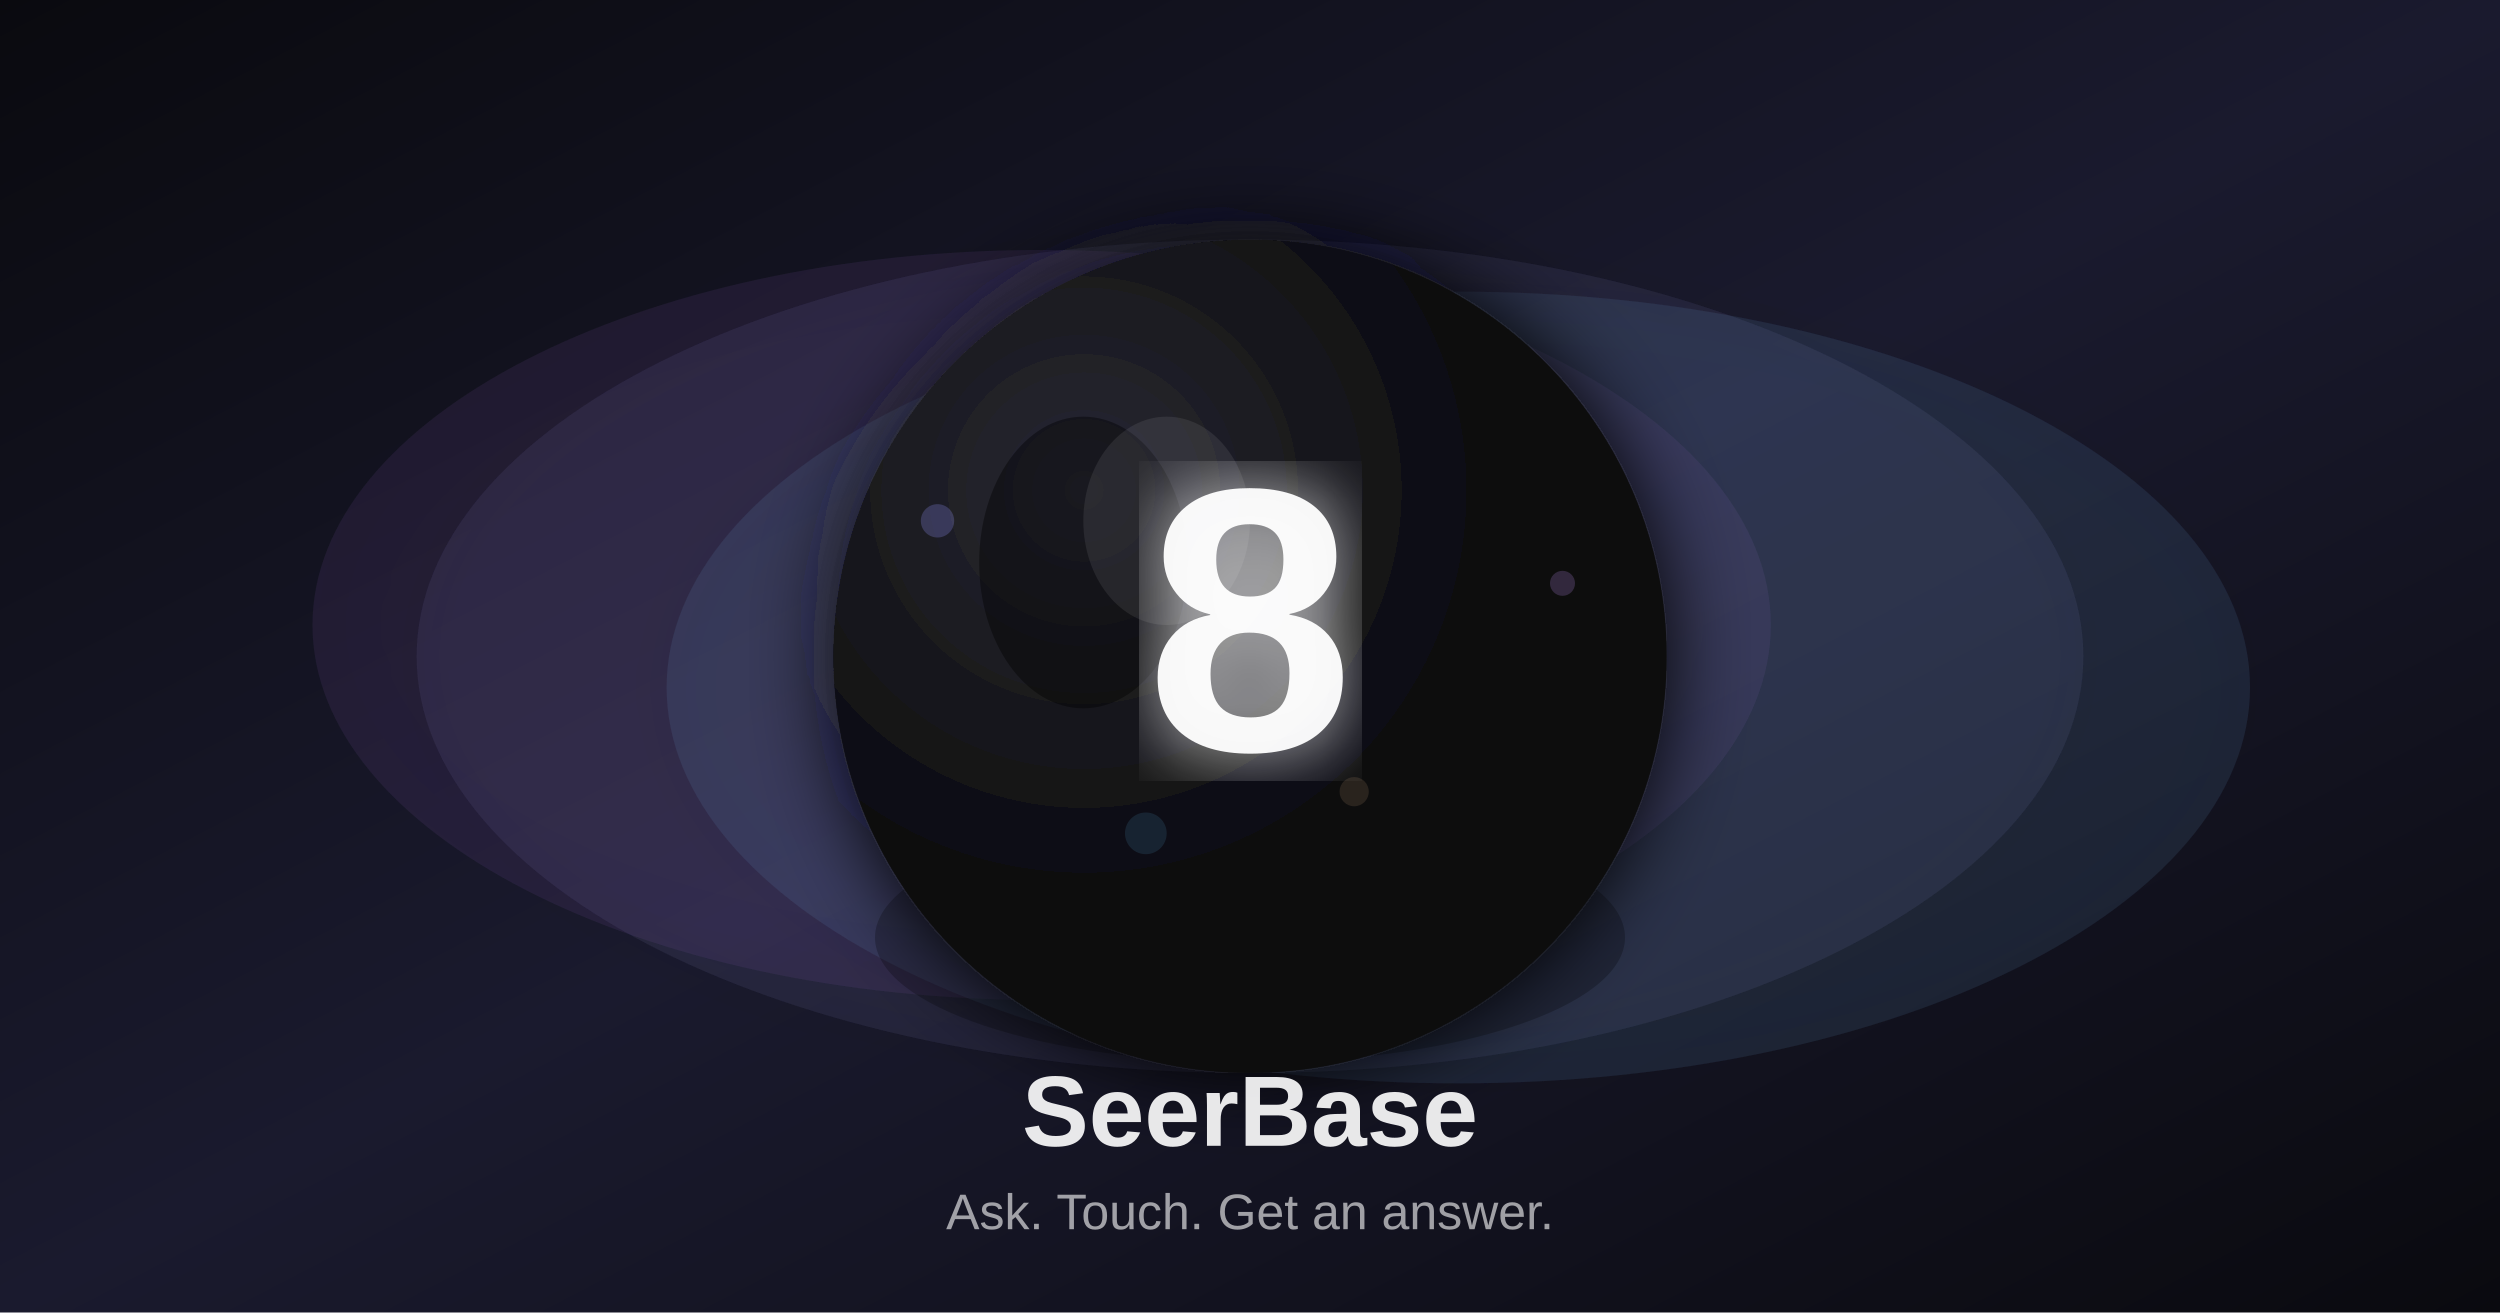
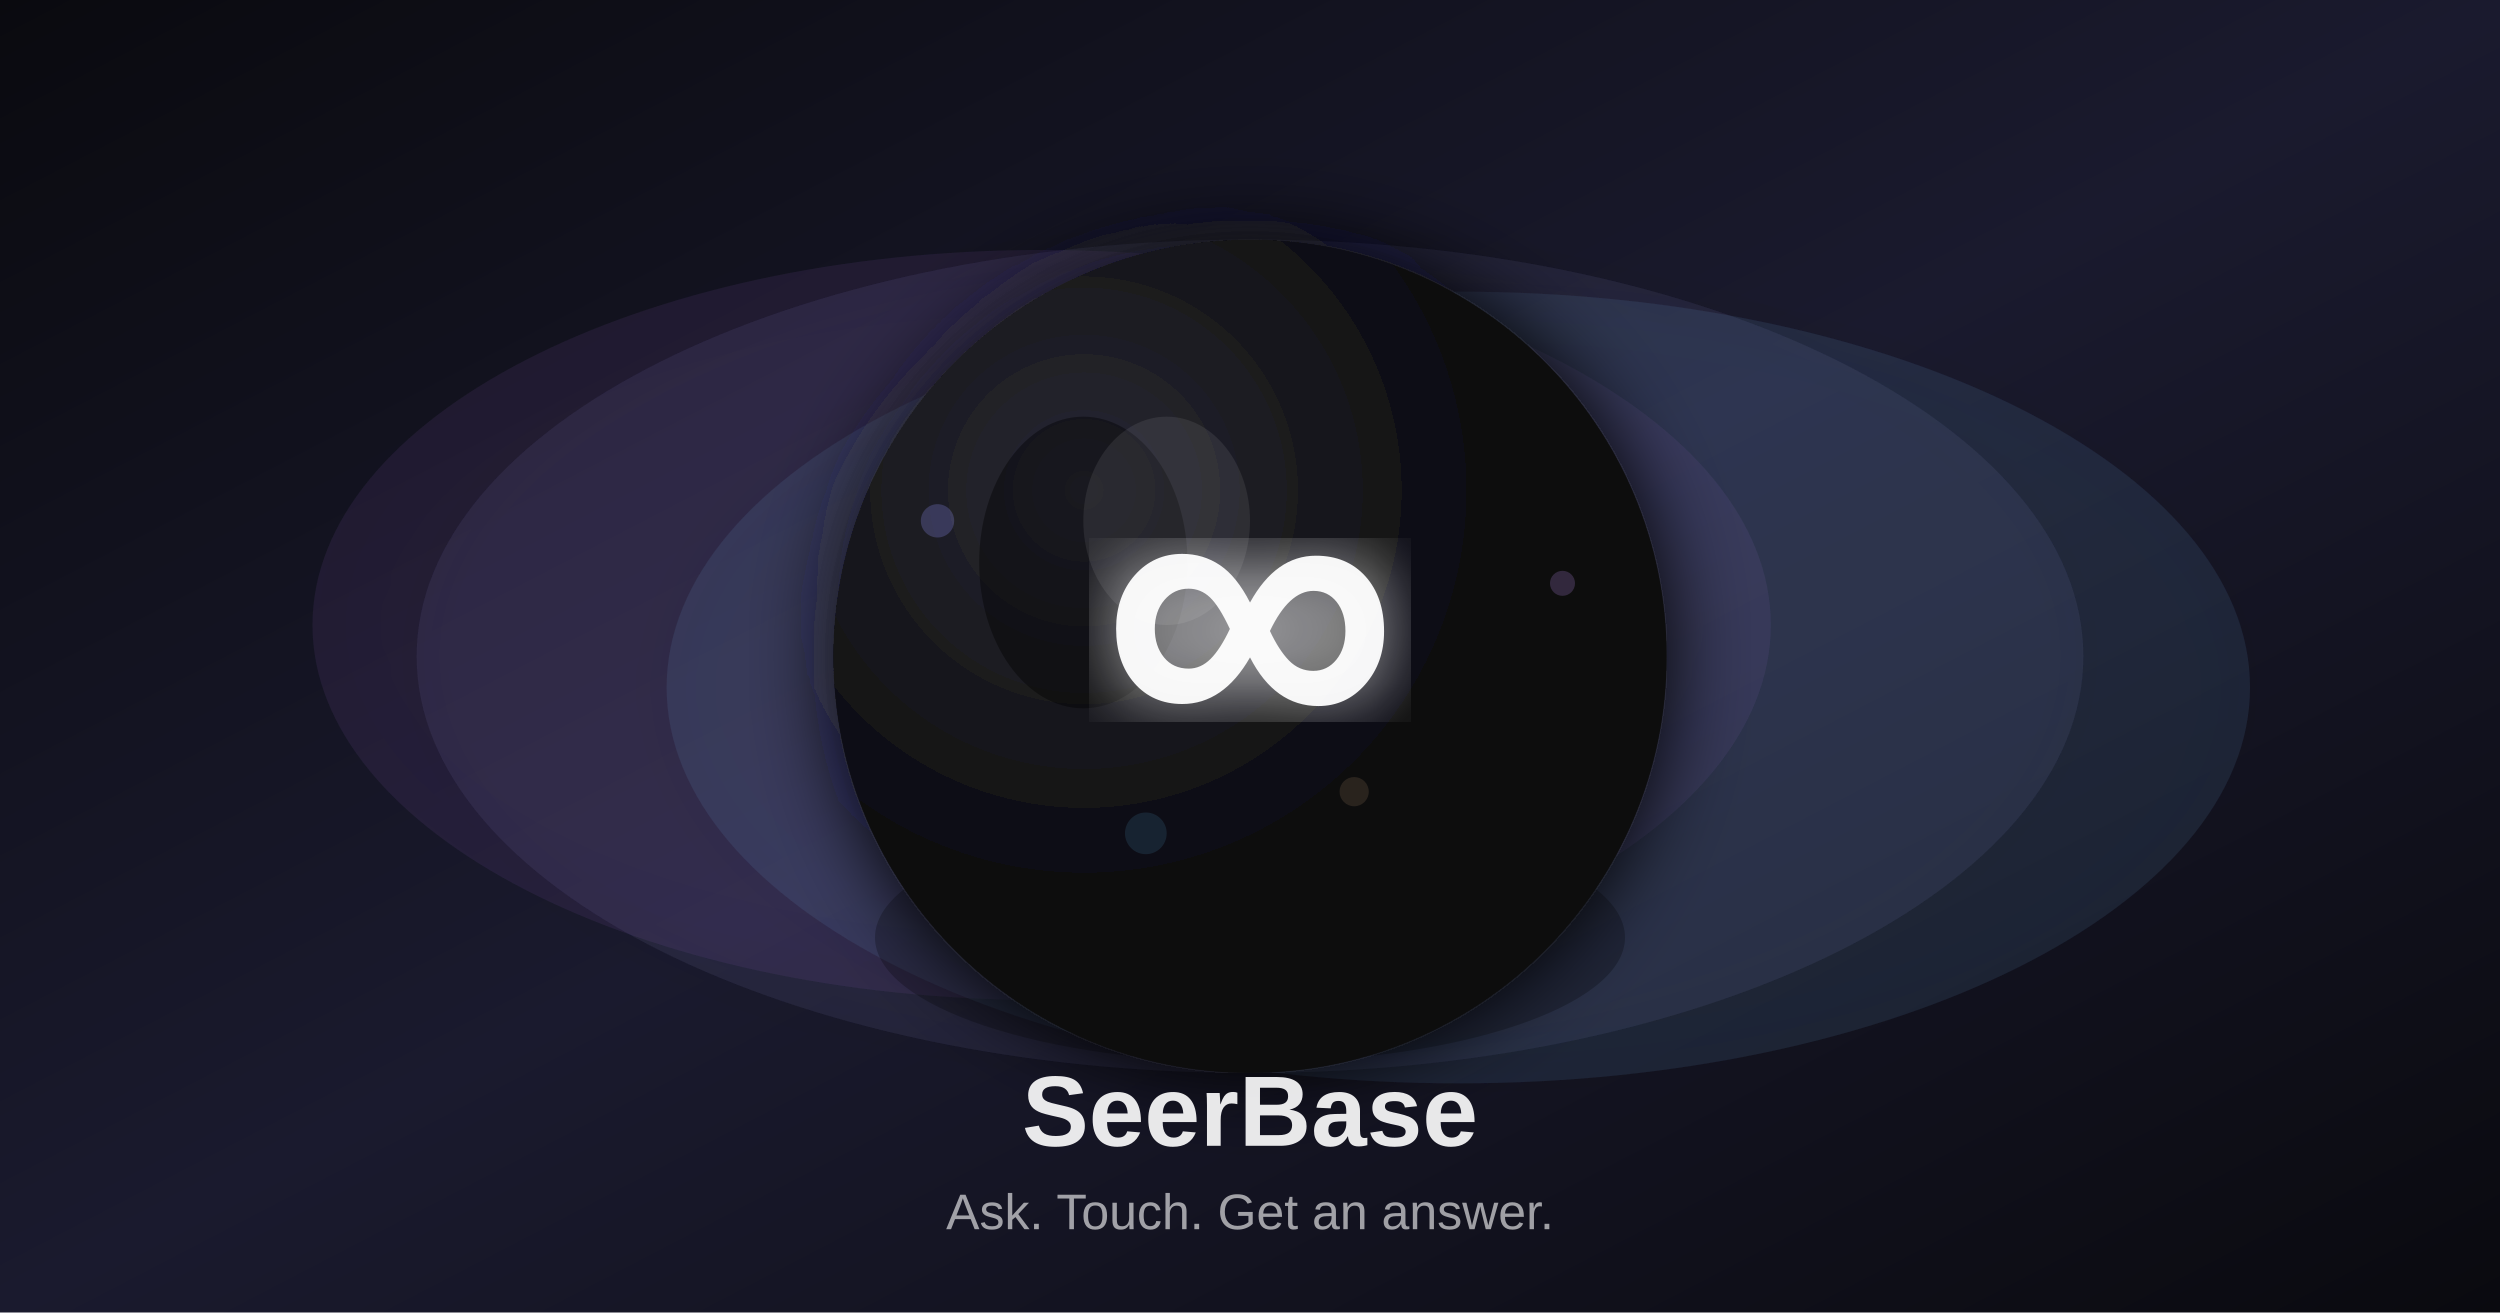
<svg xmlns="http://www.w3.org/2000/svg" viewBox="0 0 1200 630" width="1200" height="630">
  <defs>
    <linearGradient id="bgGradient" x1="0%" y1="0%" x2="100%" y2="100%">
      <stop offset="0%" style="stop-color:#0a0a0f;stop-opacity:1" />
      <stop offset="50%" style="stop-color:#1a1a2e;stop-opacity:1" />
      <stop offset="100%" style="stop-color:#0a0a0f;stop-opacity:1" />
    </linearGradient>
    <radialGradient id="ballGradient" cx="30%" cy="30%">
      <stop offset="0%" style="stop-color:#2a2a35;stop-opacity:1" />
      <stop offset="50%" style="stop-color:#1a1a1f;stop-opacity:1" />
      <stop offset="100%" style="stop-color:#0a0a0f;stop-opacity:1" />
    </radialGradient>
    <filter id="mist1" x="-50%" y="-50%" width="200%" height="200%">
      <feGaussianBlur in="SourceAlpha" stdDeviation="15" />
      <feOffset dx="0" dy="0" result="offsetblur" />
      <feComponentTransfer>
        <feFuncA type="linear" slope="0.3" />
      </feComponentTransfer>
      <feMerge>
        <feMergeNode />
        <feMergeNode in="SourceGraphic" />
      </feMerge>
    </filter>
    <filter id="mist2" x="-50%" y="-50%" width="200%" height="200%">
      <feGaussianBlur in="SourceAlpha" stdDeviation="25" />
      <feOffset dx="0" dy="0" result="offsetblur" />
      <feComponentTransfer>
        <feFuncA type="linear" slope="0.2" />
      </feComponentTransfer>
      <feMerge>
        <feMergeNode />
        <feMergeNode in="SourceGraphic" />
      </feMerge>
    </filter>
    <filter id="glow">
      <feGaussianBlur stdDeviation="20" result="coloredBlur" />
      <feMerge>
        <feMergeNode in="coloredBlur" />
        <feMergeNode in="SourceGraphic" />
      </feMerge>
    </filter>
  </defs>
  <rect width="1200" height="630" fill="url(#bgGradient)" />
  <ellipse cx="600" cy="315" rx="400" ry="200" fill="rgba(100, 100, 150, 0.15)" filter="url(#mist1)" />
  <ellipse cx="500" cy="300" rx="350" ry="180" fill="rgba(150, 100, 200, 0.1)" filter="url(#mist2)" />
  <ellipse cx="700" cy="330" rx="380" ry="190" fill="rgba(100, 150, 200, 0.12)" filter="url(#mist1)" />
  <ellipse cx="600" cy="450" rx="180" ry="60" fill="rgba(0, 0, 0, 0.4)" opacity="0.6" />
  <circle cx="600" cy="315" r="200" fill="url(#ballGradient)" filter="url(#glow)">
    <circle cx="540" cy="255" r="60" fill="rgba(255, 255, 255, 0.05)" />
    <ellipse cx="480" cy="280" rx="80" ry="100" fill="rgba(0, 0, 0, 0.3)" />
  </circle>
  <ellipse cx="520" cy="270" rx="50" ry="70" fill="rgba(0, 0, 0, 0.4)" />
  <ellipse cx="560" cy="250" rx="40" ry="50" fill="rgba(255, 255, 255, 0.08)" />
-   <text x="600" y="360" font-family="Arial, sans-serif" font-size="180" font-weight="700" fill="rgba(255, 255, 255, 0.95)" text-anchor="middle" filter="url(#glow)" style="text-shadow: 0 0 30px rgba(255, 255, 255, 0.5);">
-     8
+   <text x="600" y="360" font-family="Arial, sans-serif" font-size="200" font-weight="700" fill="rgba(255, 255, 255, 0.95)" text-anchor="middle" filter="url(#glow)" style="text-shadow: 0 0 30px rgba(255, 255, 255, 0.5);">
+     ∞
  </text>
  <circle cx="450" cy="250" r="8" fill="rgba(150, 150, 255, 0.4)" opacity="0.6" />
  <circle cx="750" cy="280" r="6" fill="rgba(200, 150, 255, 0.4)" opacity="0.5" />
  <circle cx="550" cy="400" r="10" fill="rgba(100, 200, 255, 0.3)" opacity="0.4" />
  <circle cx="650" cy="380" r="7" fill="rgba(255, 200, 150, 0.3)" opacity="0.4" />
  <text x="600" y="550" font-family="Arial, sans-serif" font-size="48" font-weight="700" fill="rgba(255, 255, 255, 0.9)" text-anchor="middle">
    SeerBase
  </text>
  <text x="600" y="590" font-family="Arial, sans-serif" font-size="24" fill="rgba(255, 255, 255, 0.6)" text-anchor="middle">
    Ask. Touch. Get an answer.
  </text>
</svg>
